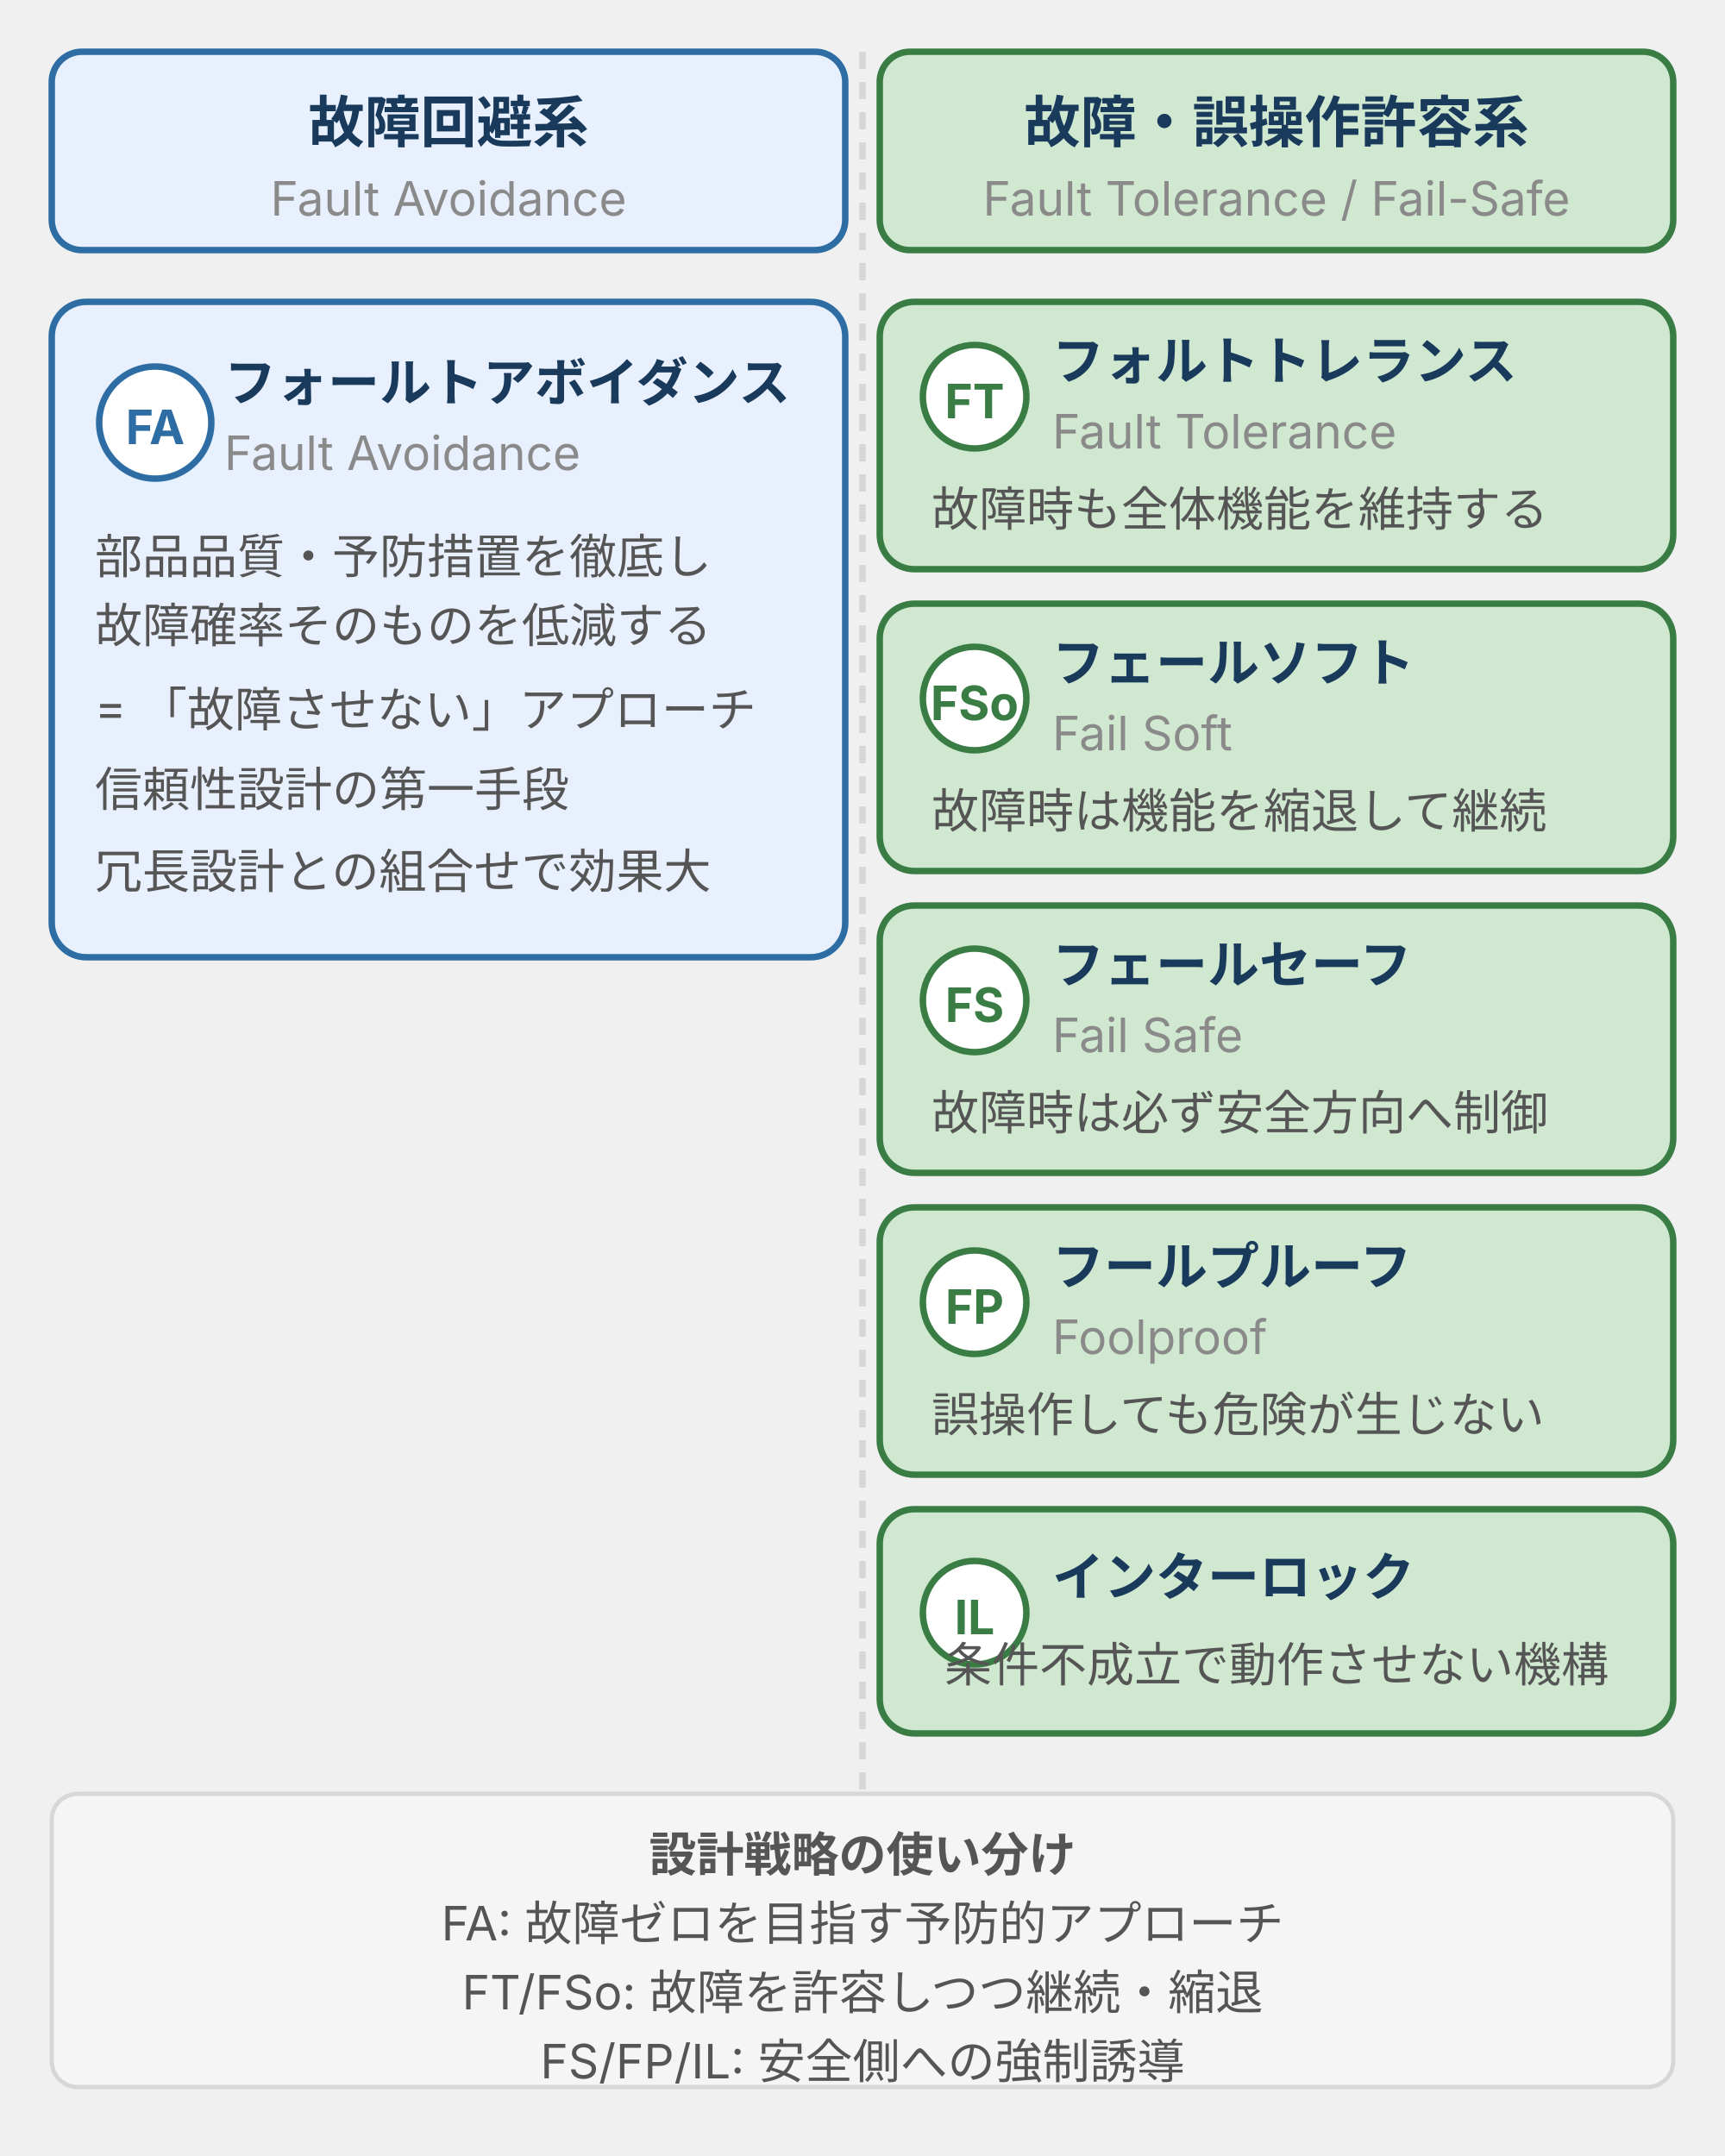
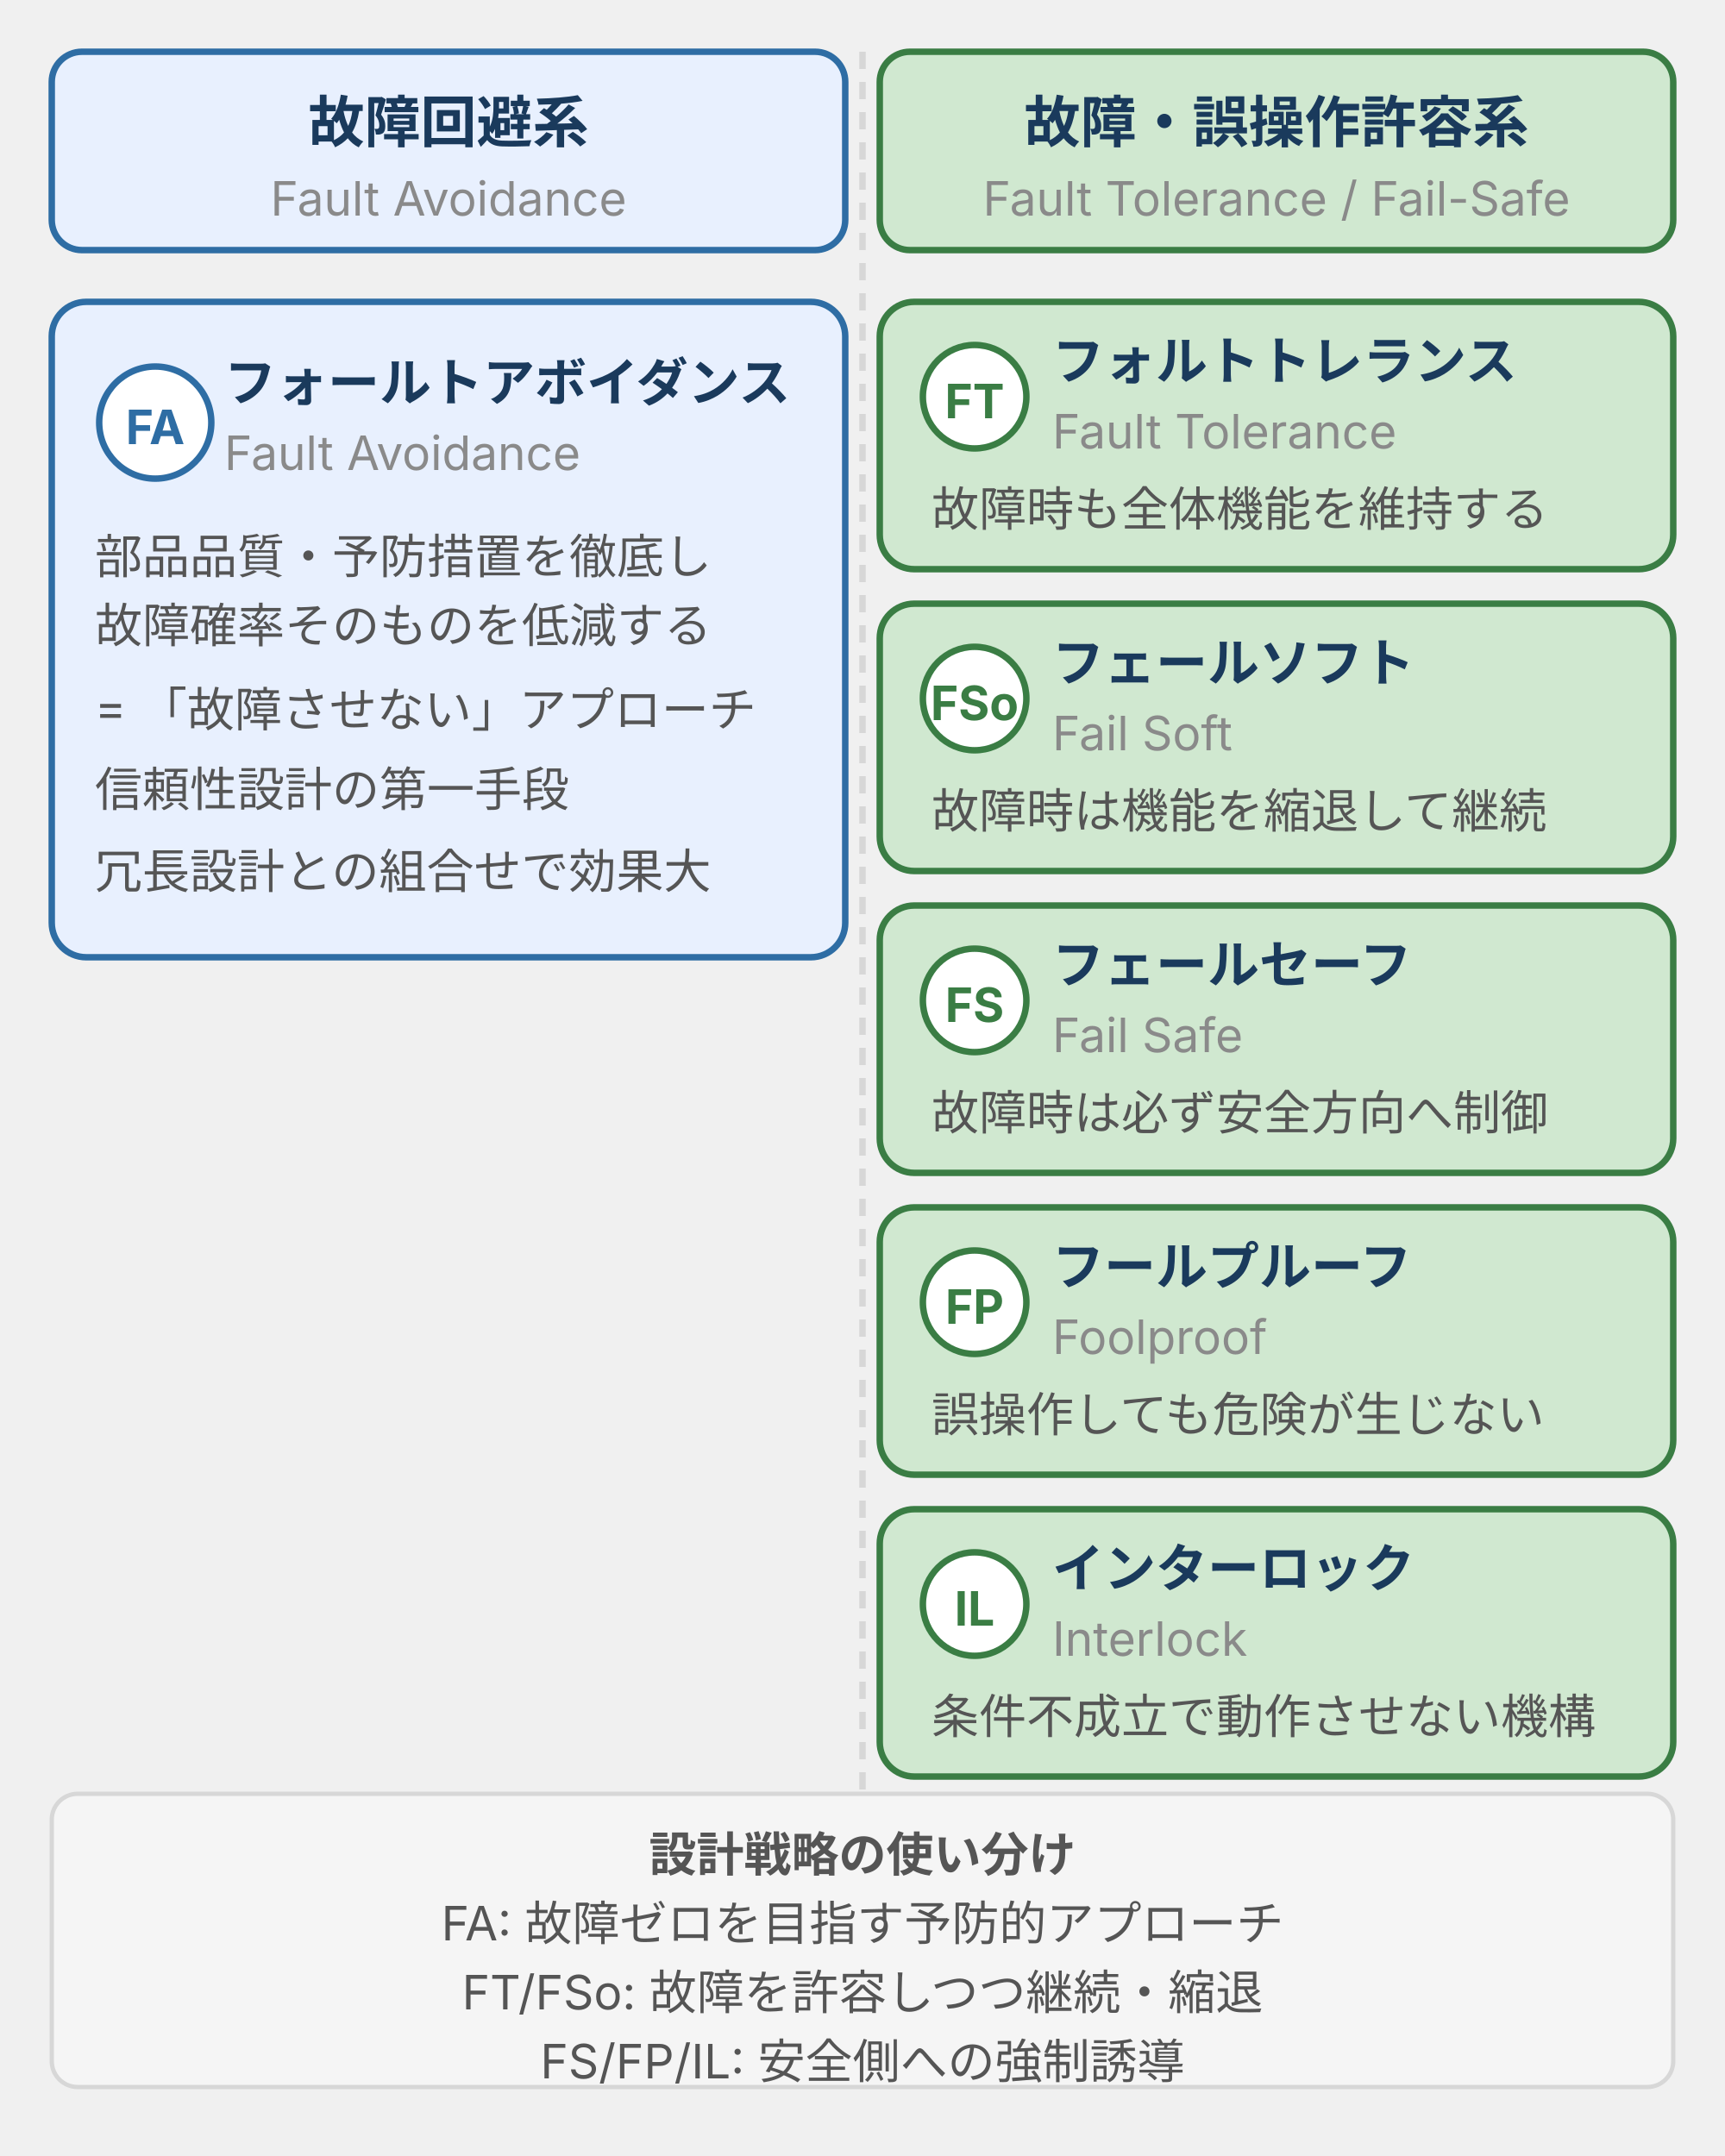
<svg xmlns="http://www.w3.org/2000/svg" viewBox="0 0 400 500" style="max-width:400px;width:100%" width="400" height="500" role="img" aria-label="システムの高信頼化6方策。左=フォールトアボイダンス（故障させない）、右=フォルトトレランス・フェールソフト・フェールセーフ・フールプルーフ・インターロック（故障や誤操作を前提に安全側へ制御）">
  <defs>
    <style>
      text { font-family: Inter, "Noto Sans JP", "Hiragino Kaku Gothic ProN", sans-serif; }
      .t-col   { font-size: 13px; font-weight: bold; fill: #1a3a5c; }
      .t-en    { font-size: 11px; fill: #8a8a8a; }
      .t-main  { font-size: 12px; font-weight: bold; fill: #1a3a5c; }
      .t-note  { font-size: 11px; fill: #555; }
      .col-brand { fill: #e8f0fe; stroke: #2e6da4; stroke-width: 1.5; }
      .col-pos   { fill: #d0e8d0; stroke: #3a7d44; stroke-width: 1.5; }
      .box-brand { fill: #e8f0fe; stroke: #2e6da4; stroke-width: 1.5; }
      .box-pos   { fill: #d0e8d0; stroke: #3a7d44; stroke-width: 1.5; }
      .badge-brand { fill: #ffffff; stroke: #2e6da4; stroke-width: 1.5; }
      .badge-pos   { fill: #ffffff; stroke: #3a7d44; stroke-width: 1.5; }
    </style>
  </defs>
  <rect class="col-brand" x="12" y="12" width="184" height="46" rx="7" />
  <text class="t-col" x="104" y="33" text-anchor="middle">故障回避系</text>
  <text class="t-en" x="104" y="50" text-anchor="middle">Fault Avoidance</text>
  <rect class="col-pos" x="204" y="12" width="184" height="46" rx="7" />
  <text class="t-col" x="296" y="33" text-anchor="middle">故障・誤操作許容系</text>
  <text class="t-en" x="296" y="50" text-anchor="middle">Fault Tolerance / Fail-Safe</text>
  <line x1="200" y1="12" x2="200" y2="432" stroke="#d7d7d7" stroke-width="1.5" stroke-dasharray="4,3" />
  <rect class="box-brand" x="12" y="70" width="184" height="152" rx="8" />
  <circle class="badge-brand" cx="36" cy="98" r="13" />
  <text style="font-size:11px;font-weight:bold;fill:#2e6da4" x="36" y="103" text-anchor="middle">FA</text>
-   <text class="t-main" x="52" y="93">フォールトアボイダンス</text>
+   <text class="t-main" x="52" y="93" textLength="132" lengthAdjust="spacingAndGlyphs">フォールトアボイダンス</text>
  <text class="t-en" x="52" y="109">Fault Avoidance</text>
  <text class="t-note" x="22" y="133">部品品質・予防措置を徹底し</text>
  <text class="t-note" x="22" y="149">故障確率そのものを低減する</text>
  <text class="t-note" x="22" y="168">= 「故障させない」アプローチ</text>
  <text class="t-note" x="22" y="187">信頼性設計の第一手段</text>
  <text class="t-note" x="22" y="206">冗長設計との組合せで効果大</text>
  <rect class="box-pos" x="204" y="70" width="184" height="62" rx="8" />
  <circle class="badge-pos" cx="226" cy="92" r="12" />
  <text style="font-size:11px;font-weight:bold;fill:#3a7d44" x="226" y="97" text-anchor="middle">FT</text>
  <text class="t-main" x="244" y="88">フォルトトレランス</text>
  <text class="t-en" x="244" y="104">Fault Tolerance</text>
  <text class="t-note" x="216" y="122">故障時も全体機能を維持する</text>
  <rect class="box-pos" x="204" y="140" width="184" height="62" rx="8" />
  <circle class="badge-pos" cx="226" cy="162" r="12" />
  <text style="font-size:11px;font-weight:bold;fill:#3a7d44" x="226" y="167" text-anchor="middle">FSo</text>
  <text class="t-main" x="244" y="158">フェールソフト</text>
  <text class="t-en" x="244" y="174">Fail Soft</text>
  <text class="t-note" x="216" y="192">故障時は機能を縮退して継続</text>
  <rect class="box-pos" x="204" y="210" width="184" height="62" rx="8" />
  <circle class="badge-pos" cx="226" cy="232" r="12" />
  <text style="font-size:11px;font-weight:bold;fill:#3a7d44" x="226" y="237" text-anchor="middle">FS</text>
  <text class="t-main" x="244" y="228">フェールセーフ</text>
  <text class="t-en" x="244" y="244">Fail Safe</text>
  <text class="t-note" x="216" y="262">故障時は必ず安全方向へ制御</text>
  <rect class="box-pos" x="204" y="280" width="184" height="62" rx="8" />
  <circle class="badge-pos" cx="226" cy="302" r="12" />
  <text style="font-size:11px;font-weight:bold;fill:#3a7d44" x="226" y="307" text-anchor="middle">FP</text>
  <text class="t-main" x="244" y="298">フールプルーフ</text>
  <text class="t-en" x="244" y="314">Foolproof</text>
  <text class="t-note" x="216" y="332">誤操作しても危険が生じない</text>
-   <rect class="box-pos" x="204" y="350" width="184" height="52" rx="8" />
-   <circle class="badge-pos" cx="226" cy="374" r="12" />
-   <text style="font-size:11px;font-weight:bold;fill:#3a7d44" x="226" y="379" text-anchor="middle">IL</text>
-   <text class="t-main" x="244" y="370">インターロック</text>
-   <text class="t-note" x="296" y="390" text-anchor="middle">条件不成立で動作させない機構</text>
+   <rect class="box-pos" x="204" y="350" width="184" height="62" rx="8" />
+   <circle class="badge-pos" cx="226" cy="372" r="12" />
+   <text style="font-size:11px;font-weight:bold;fill:#3a7d44" x="226" y="377" text-anchor="middle">IL</text>
+   <text class="t-main" x="244" y="368">インターロック</text>
+   <text class="t-en" x="244" y="384">Interlock</text>
+   <text class="t-note" x="216" y="402">条件不成立で動作させない機構</text>
  <rect x="12" y="416" width="376" height="68" rx="6" fill="#f5f5f5" stroke="#d7d7d7" stroke-width="1" />
  <text class="t-note" x="200" y="434" text-anchor="middle" font-weight="bold" fill="#1a3a5c">設計戦略の使い分け</text>
  <text class="t-note" x="200" y="450" text-anchor="middle">FA: 故障ゼロを目指す予防的アプローチ</text>
  <text class="t-note" x="200" y="466" text-anchor="middle">FT/FSo: 故障を許容しつつ継続・縮退</text>
  <text class="t-note" x="200" y="482" text-anchor="middle">FS/FP/IL: 安全側への強制誘導</text>
</svg>
